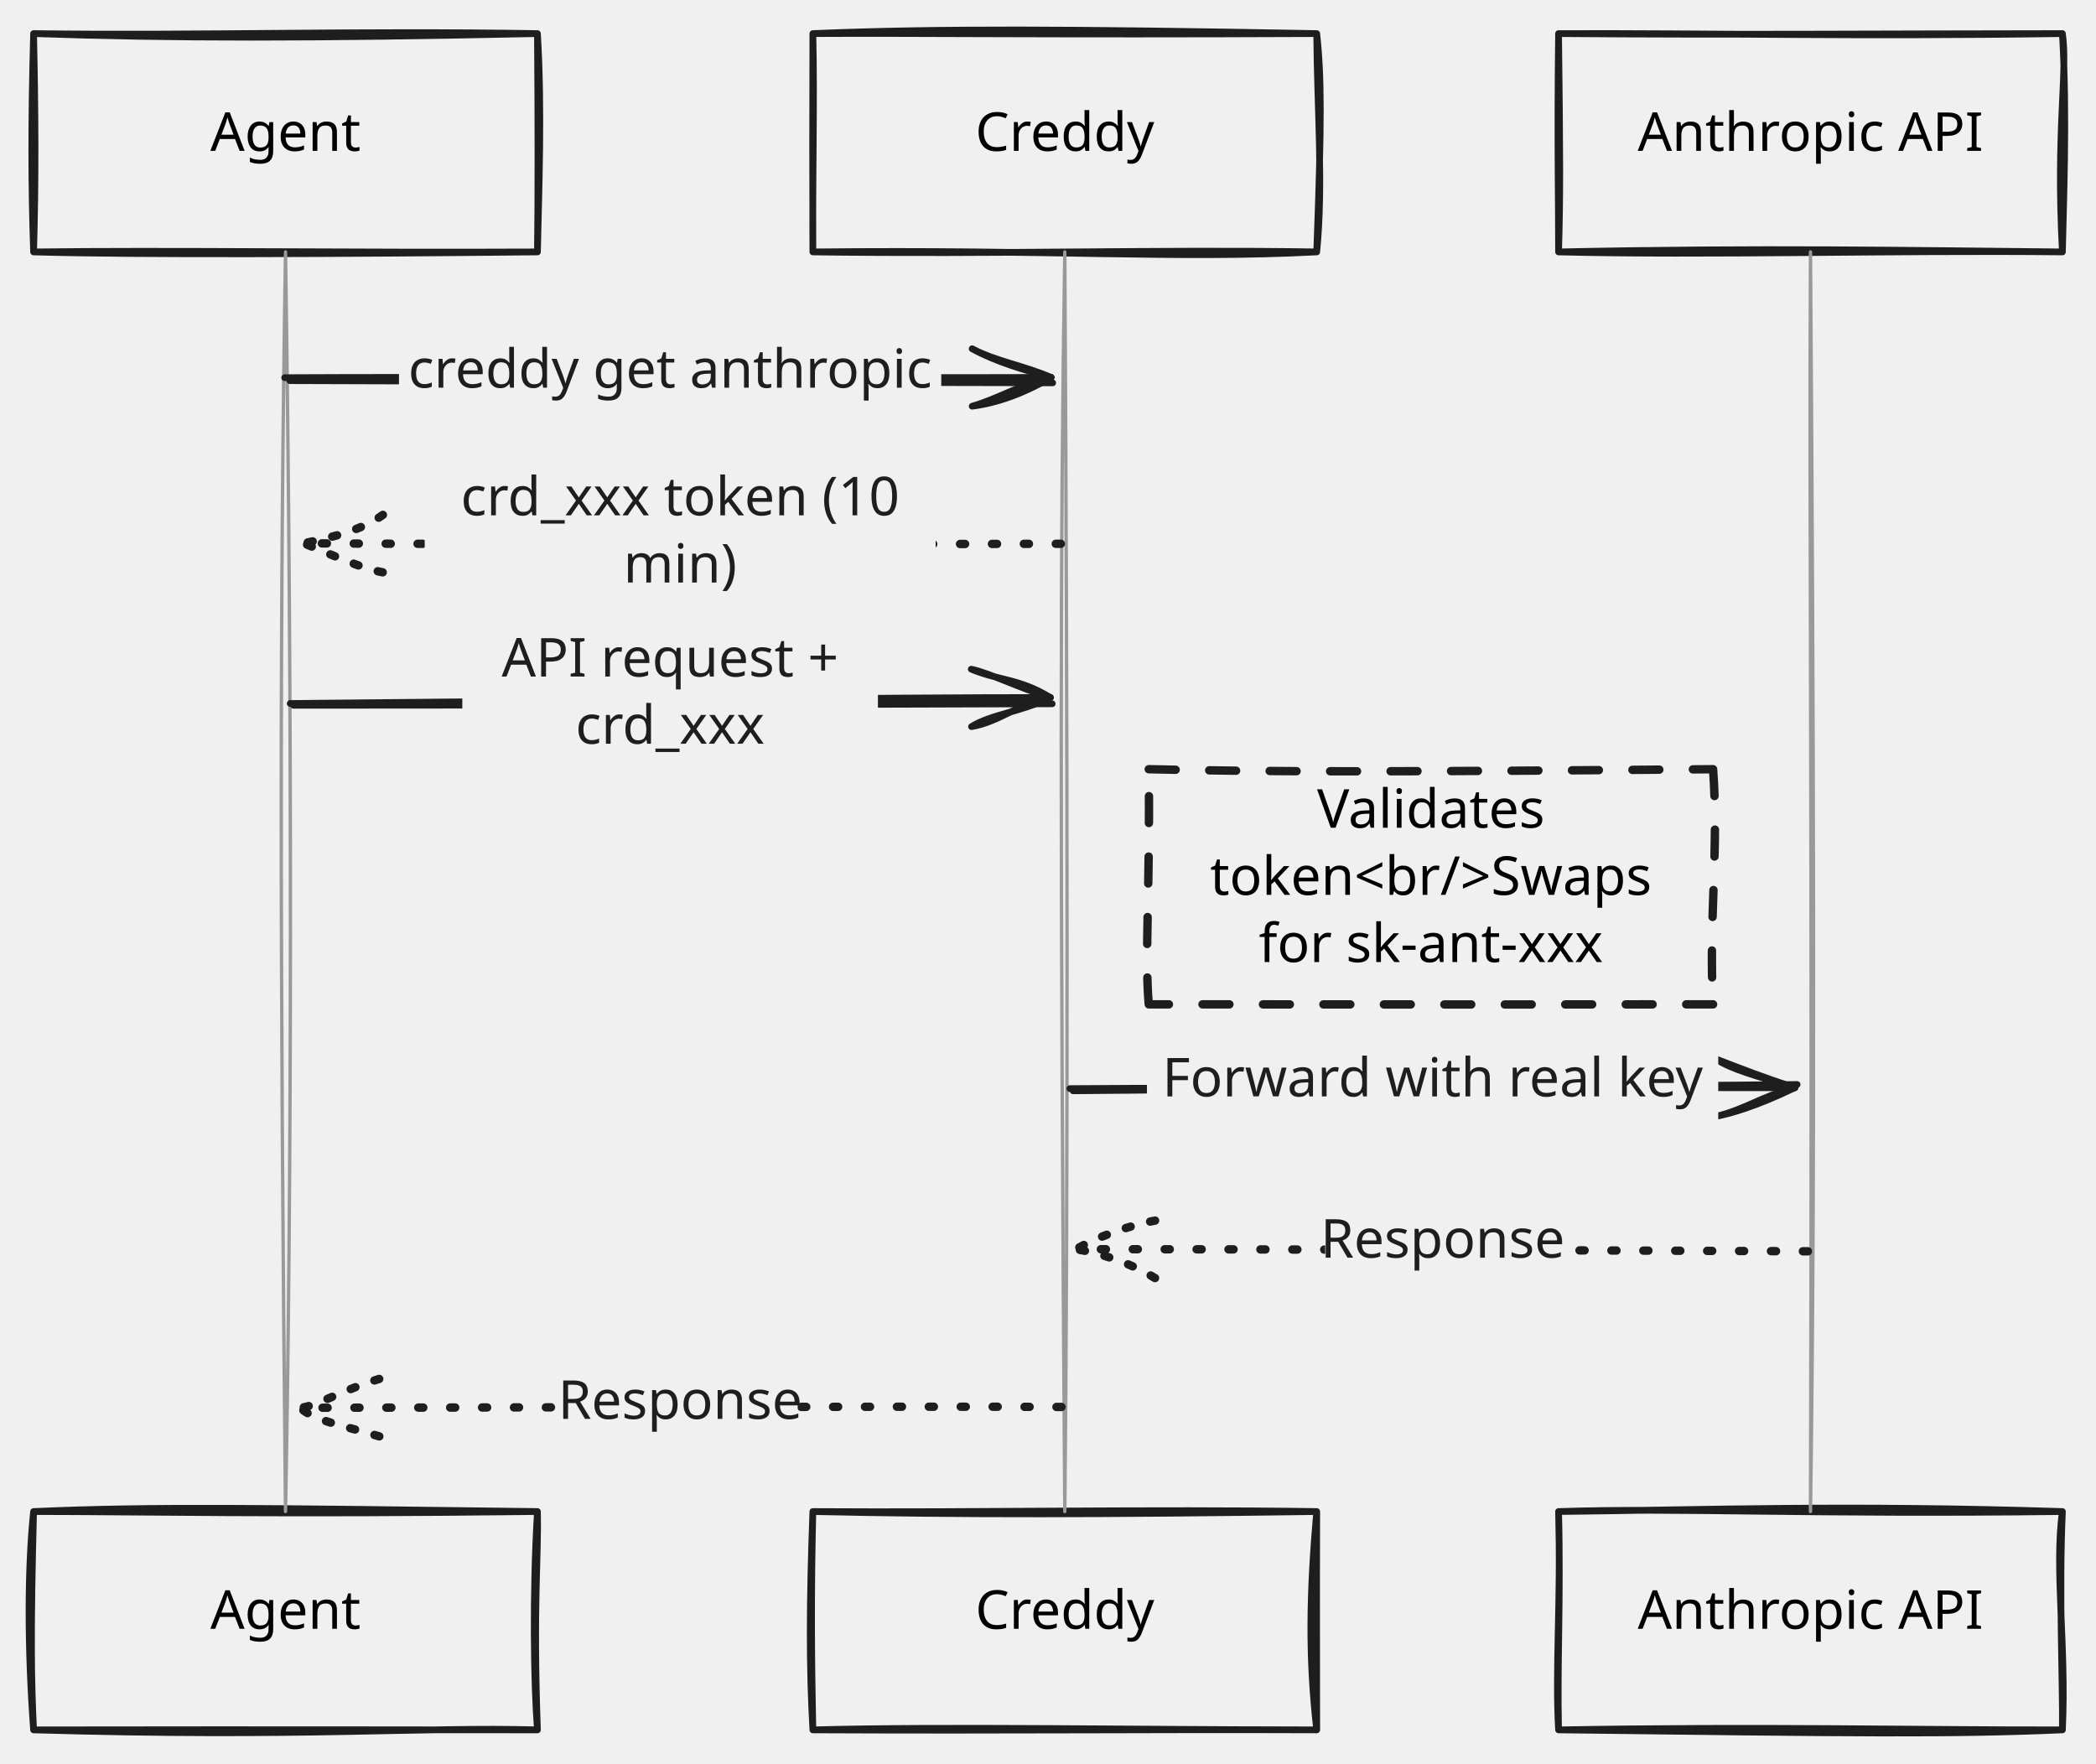
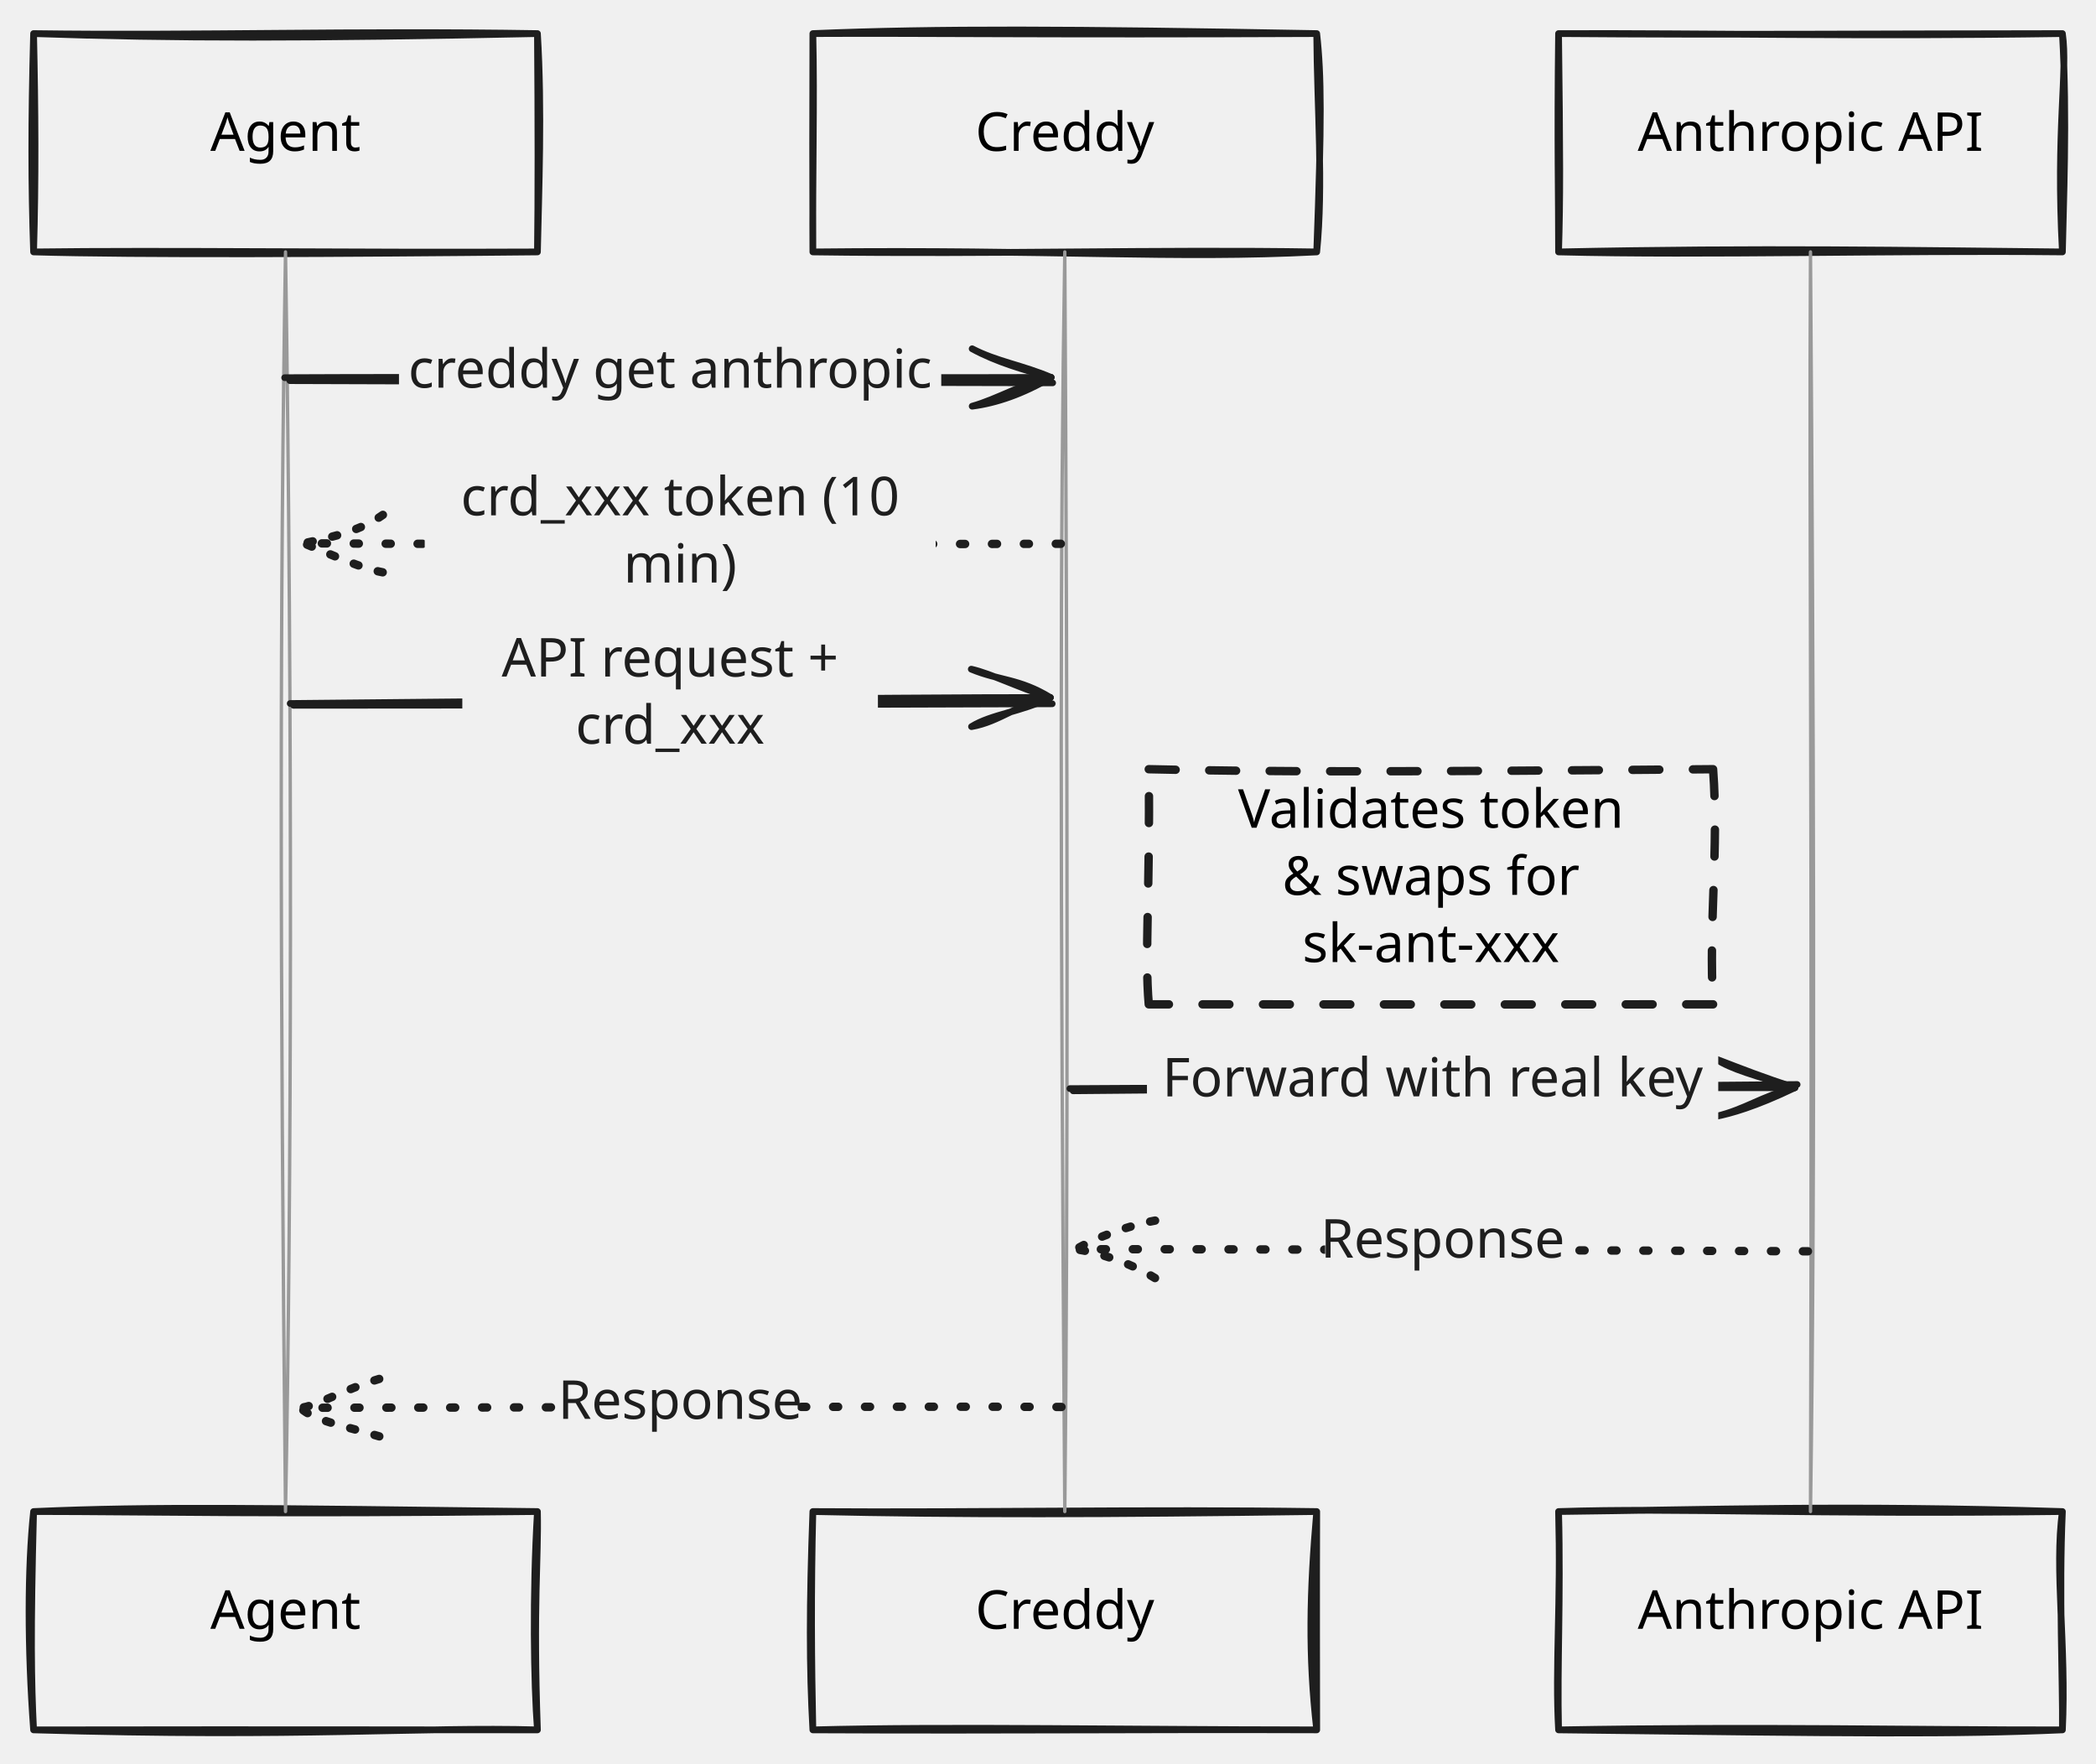
<svg xmlns="http://www.w3.org/2000/svg" version="1.1" viewBox="0 0 624 525" width="1248" height="1050">
  <defs>
    <style class="style-fonts">
      @font-face {
        font-family: "Virgil";
        src: url("https://unpkg.com/@excalidraw/excalidraw@undefined/dist/excalidraw-assets/Virgil.woff2");
      }
      @font-face {
        font-family: "Cascadia";
        src: url("https://unpkg.com/@excalidraw/excalidraw@undefined/dist/excalidraw-assets/Cascadia.woff2");
      }
      @font-face {
        font-family: "Assistant";
        src: url("https://unpkg.com/@excalidraw/excalidraw@undefined/dist/excalidraw-assets/Assistant-Regular.woff2");
      }
    </style>
  </defs>
  <g stroke-linecap="round" transform="translate(10 10) rotate(0 75 32.5)">
    <path d="M0 0 C48.8 0.66, 95.15 -0.89, 150 0 M0 0 C41.32 1.45, 82.73 1.42, 150 0 M150 0 C151.39 22.47, 150.38 47.21, 150 65 M150 0 C150.21 26.04, 150.22 49.47, 150 65 M150 65 C92.5 65.58, 30.6 65.9, 0 65 M150 65 C94.38 65.27, 38.68 64.48, 0 65 M0 65 C-0.69 45.01, -0.72 26.69, 0 0 M0 65 C0.64 43.56, 0.5 22.49, 0 0" stroke="#1e1e1e" stroke-width="2" fill="none" />
  </g>
  <g stroke-linecap="round" transform="translate(10 450) rotate(0 75 32.5)">
    <path d="M0 0 C35.46 -1.59, 69.38 -1, 150 0 M0 0 C35.34 0.03, 70.35 0.93, 150 0 M150 0 C148.53 24.61, 148.93 51.24, 150 65 M150 0 C150.32 14.05, 148.66 27.32, 150 65 M150 65 C115.48 64.03, 80.21 67.35, 0 65 M150 65 C116.78 65.03, 82.76 64.87, 0 65 M0 65 C-1.83 40.46, -1.78 16.82, 0 0 M0 65 C-0.72 50.59, -0.95 36.21, 0 0" stroke="#1e1e1e" stroke-width="2" fill="none" />
  </g>
  <g stroke-linecap="round" transform="translate(242 10) rotate(0 75 32.5)">
    <path d="M0 0 C37.31 -1.55, 76.28 -1.33, 150 0 M0 0 C33.34 -0.18, 67.74 0.36, 150 0 M150 0 C150.13 22.05, 152 45.12, 150 65 M150 0 C151.39 12.51, 151.46 25.81, 150 65 M150 65 C107.92 67.18, 71.07 64.23, 0 65 M150 65 C102.32 64.23, 54.51 65.75, 0 65 M0 65 C-0.17 41.87, 0.48 20.32, 0 0 M0 65 C-0.09 43.46, -0.07 22.58, 0 0" stroke="#1e1e1e" stroke-width="2" fill="none" />
  </g>
  <g stroke-linecap="round" transform="translate(242 450) rotate(0 75 32.5)">
    <path d="M0 0 C48.67 0.33, 99.11 -0.73, 150 0 M0 0 C43.37 0.98, 87.01 0.86, 150 0 M150 0 C147.91 24.01, 147.45 42.66, 150 65 M150 0 C149.91 25.88, 149.99 49.61, 150 65 M150 65 C97.06 64.99, 39.77 63.93, 0 65 M150 65 C103.74 64.79, 59.78 65.28, 0 65 M0 65 C-1.05 46.58, -1.04 27.72, 0 0 M0 65 C-0.44 44.69, -0.6 23.94, 0 0" stroke="#1e1e1e" stroke-width="2" fill="none" />
  </g>
  <g stroke-linecap="round" transform="translate(464 10) rotate(0 75 32.5)">
    <path d="M0 0 C44.51 -0.16, 88.43 0.91, 150 0 M0 0 C50.2 0.41, 99.53 0.03, 150 0 M150 0 C151.67 11.47, 148.02 28.49, 150 65 M150 0 C151.47 25.06, 150.23 52, 150 65 M150 65 C98.44 64.47, 44.39 66.1, 0 65 M150 65 C104.69 64.56, 60.04 63.72, 0 65 M0 65 C0.49 49.21, 0.45 36.81, 0 0 M0 65 C0.02 48.39, -0.41 33.87, 0 0" stroke="#1e1e1e" stroke-width="2" fill="none" />
  </g>
  <g stroke-linecap="round" transform="translate(464 450) rotate(0 75 32.5)">
    <path d="M0 0 C35.67 -1.18, 73.75 0.95, 150 0 M0 0 C43.43 -0.5, 85.67 -2.06, 150 0 M150 0 C147.58 17.08, 151.2 39.93, 150 65 M150 0 C148.91 24.67, 150.16 50.51, 150 65 M150 65 C117.7 66.42, 88.59 66.08, 0 65 M150 65 C106.07 65.05, 60.56 63.93, 0 65 M0 65 C-1.06 46.65, 0.77 26.36, 0 0 M0 65 C-0.45 45.14, 0.66 26.42, 0 0" stroke="#1e1e1e" stroke-width="2" fill="none" />
  </g>
  <g stroke-linecap="round" transform="translate(342 229) rotate(0 84 35)">
    <path d="M0 0 C35.83 0.86, 75.32 0.8, 168 0 M168 0 C169.76 23.72, 166.65 45.56, 168 70 M168 70 C128.08 70.05, 93.92 70.06, 0 70 M0 70 C-1.29 55.2, 0.42 36.01, 0 0" stroke="#1e1e1e" stroke-width="2.5" fill="none" stroke-dasharray="8 10" />
  </g>
  <g stroke-linecap="round">
    <g transform="translate(85 75) rotate(0 0 187.5)">
      <path d="M0 0 C-1.67 103.97, -1.71 207.54, 0 375 M0 0 C2.11 139.87, 1.8 280.43, 0 375" stroke="#999" stroke-width="1" fill="none" />
    </g>
  </g>
  <mask />
  <g stroke-linecap="round">
    <g transform="translate(317 75) rotate(0 0 187.5)">
      <path d="M0 0 C-1.39 87.42, -1.43 176.13, 0 375 M0 0 C0.84 142.81, 0.96 286.23, 0 375" stroke="#999" stroke-width="1" fill="none" />
    </g>
  </g>
  <mask />
  <g stroke-linecap="round">
    <g transform="translate(539 75) rotate(0 0 187.5)">
      <path d="M0 0 C-0.48 84.07, 0.62 168.47, 0 375 M0 0 C0.93 135.29, 1.5 270.89, 0 375" stroke="#999" stroke-width="1" fill="none" />
    </g>
  </g>
  <mask />
  <g mask="url(#mask-0jCfw4Gi7qxSDfyZhiiJi)" stroke-linecap="round">
    <g transform="translate(86 113) rotate(0 113.5 0)">
      <path d="M0.31 0.32 C38.15 0.42, 189.57 0.94, 227.39 0.97 M-1.25 -0.56 C36.53 -0.81, 188.9 -0.48, 226.92 -0.64" stroke="#1e1e1e" stroke-width="2" fill="none" />
    </g>
    <g transform="translate(86 113) rotate(0 113.5 0)">
      <path d="M203.43 7.93 C210.68 6.99, 218.52 4.28, 226.92 -0.64 M203.43 7.93 C210.83 5.87, 218.65 1.1, 226.92 -0.64" stroke="#1e1e1e" stroke-width="2" fill="none" />
    </g>
    <g transform="translate(86 113) rotate(0 113.5 0)">
      <path d="M203.42 -9.17 C210.72 -5.2, 218.57 -2.99, 226.92 -0.64 M203.42 -9.17 C210.66 -5.37, 218.49 -4.27, 226.92 -0.64" stroke="#1e1e1e" stroke-width="2" fill="none" />
    </g>
  </g>
  <mask id="mask-0jCfw4Gi7qxSDfyZhiiJi">
    <rect x="0" y="0" fill="#fff" width="413" height="213" />
    <rect x="118.78" y="103" fill="#000" width="161.44" height="20" opacity="1" />
  </mask>
  <g mask="url(#mask-Tts9bTBDnJZaM43ZNYYo3)" stroke-linecap="round">
    <g transform="translate(316 161) rotate(0 -113.5 0)">
      <path d="M-0.18 0.89 C-37.75 1.05, -187.89 1.08, -225.53 0.74" stroke="#1e1e1e" stroke-width="2.5" fill="none" stroke-dasharray="1.5 8" />
    </g>
    <g transform="translate(316 161) rotate(0 -113.5 0)">
      <path d="M-202.01 -7.72 C-208.28 -3.25, -216.29 -1.22, -225.53 0.74" stroke="#1e1e1e" stroke-width="2.5" fill="none" stroke-dasharray="1.5 6" />
    </g>
    <g transform="translate(316 161) rotate(0 -113.5 0)">
      <path d="M-202.07 9.38 C-208.3 8.21, -216.28 4.61, -225.53 0.74" stroke="#1e1e1e" stroke-width="2.5" fill="none" stroke-dasharray="1.5 6" />
    </g>
  </g>
  <mask id="mask-Tts9bTBDnJZaM43ZNYYo3">
    <rect x="0" y="0" fill="#fff" width="643" height="261" />
    <rect x="126.444" y="141" fill="#000" width="152.112" height="40" opacity="1" />
  </mask>
  <g mask="url(#mask-3n0cuE6aP9NLLeAu6pOjC)" stroke-linecap="round">
    <g transform="translate(86 209) rotate(0 113.5 0)">
      <path d="M1.39 0.97 C39.22 1, 189.91 0.69, 227.24 0.52 M0.4 0.44 C38.15 0.08, 188.81 -1.46, 226.69 -1.34" stroke="#1e1e1e" stroke-width="2" fill="none" />
    </g>
    <g transform="translate(86 209) rotate(0 113.5 0)">
      <path d="M203.23 7.32 C211.49 5.92, 217.4 0.35, 226.69 -1.34 M203.23 7.32 C209.19 3.62, 217.86 3.01, 226.69 -1.34" stroke="#1e1e1e" stroke-width="2" fill="none" />
    </g>
    <g transform="translate(86 209) rotate(0 113.5 0)">
      <path d="M203.16 -9.78 C211.48 -6.32, 217.41 -7.03, 226.69 -1.34 M203.16 -9.78 C209.01 -8.48, 217.7 -4.09, 226.69 -1.34" stroke="#1e1e1e" stroke-width="2" fill="none" />
    </g>
  </g>
  <mask id="mask-3n0cuE6aP9NLLeAu6pOjC">
    <rect x="0" y="0" fill="#fff" width="413" height="309" />
    <rect x="137.636" y="189" fill="#000" width="123.728" height="40" opacity="1" />
  </mask>
  <g mask="url(#mask-50TylFYIUO7Bpd8k77rK3)" stroke-linecap="round">
    <g transform="translate(318 324) rotate(0 108.5 0)">
      <path d="M1.47 0.74 C37.5 0.41, 181.19 -0.85, 217.02 -1.13 M0.52 0.09 C36.41 -0.22, 180.49 -0.16, 216.34 -0.18" stroke="#1e1e1e" stroke-width="2" fill="none" />
    </g>
    <g transform="translate(318 324) rotate(0 108.5 0)">
      <path d="M192.85 8.37 C201.69 6.25, 206.25 2.45, 216.34 -0.18 M192.85 8.37 C197.12 7.51, 204.35 5.58, 216.34 -0.18" stroke="#1e1e1e" stroke-width="2" fill="none" />
    </g>
    <g transform="translate(318 324) rotate(0 108.5 0)">
      <path d="M192.84 -8.73 C201.82 -5.27, 206.38 -3.48, 216.34 -0.18 M192.84 -8.73 C197.26 -5.73, 204.5 -3.79, 216.34 -0.18" stroke="#1e1e1e" stroke-width="2" fill="none" />
    </g>
  </g>
  <mask id="mask-50TylFYIUO7Bpd8k77rK3">
    <rect x="0" y="0" fill="#fff" width="635" height="424" />
    <rect x="341.46" y="314" fill="#000" width="170.08" height="20" opacity="1" />
  </mask>
  <g mask="url(#mask--NN1XGCJ_9UA2Y6MtViFa)" stroke-linecap="round">
    <g transform="translate(538 372) rotate(0 -108.5 0)">
      <path d="M0.24 0.52 C-36.09 0.34, -181.35 -0.18, -217.63 -0.09" stroke="#1e1e1e" stroke-width="2.5" fill="none" stroke-dasharray="1.5 8" />
    </g>
    <g transform="translate(538 372) rotate(0 -108.5 0)">
      <path d="M-194.12 -8.62 C-202 -7.15, -211.81 -3.56, -217.63 -0.09" stroke="#1e1e1e" stroke-width="2.5" fill="none" stroke-dasharray="1.5 6" />
    </g>
    <g transform="translate(538 372) rotate(0 -108.5 0)">
      <path d="M-194.14 8.49 C-202.15 3.54, -211.95 0.73, -217.63 -0.09" stroke="#1e1e1e" stroke-width="2.5" fill="none" stroke-dasharray="1.5 6" />
    </g>
  </g>
  <mask id="mask--NN1XGCJ_9UA2Y6MtViFa">
    <rect x="0" y="0" fill="#fff" width="855" height="472" />
    <rect x="394.524" y="362" fill="#000" width="69.952" height="20" opacity="1" />
  </mask>
  <g mask="url(#mask-73fqLQaCRKB6NlQcNOjzg)" stroke-linecap="round">
    <g transform="translate(316 420) rotate(0 -113.5 0)">
      <path d="M0.02 -1.13 C-37.83 -1.4, -189.01 -0.88, -226.59 -0.89" stroke="#1e1e1e" stroke-width="2.5" fill="none" stroke-dasharray="1.5 8" />
    </g>
    <g transform="translate(316 420) rotate(0 -113.5 0)">
      <path d="M-203.11 -9.48 C-213.88 -6.25, -222.42 -1.11, -226.59 -0.89" stroke="#1e1e1e" stroke-width="2.5" fill="none" stroke-dasharray="1.5 6" />
    </g>
    <g transform="translate(316 420) rotate(0 -113.5 0)">
      <path d="M-203.08 7.62 C-213.97 4.33, -222.52 2.96, -226.59 -0.89" stroke="#1e1e1e" stroke-width="2.5" fill="none" stroke-dasharray="1.5 6" />
    </g>
  </g>
  <mask id="mask-73fqLQaCRKB6NlQcNOjzg">
    <rect x="0" y="0" fill="#fff" width="643" height="520" />
    <rect x="167.524" y="410" fill="#000" width="69.952" height="20" opacity="1" />
  </mask>
  <g transform="translate(63.11201 32.5) rotate(0 21.88799 10)">
    <text x="21.888" y="0" font-family="Virgil, Segoe UI Emoji" font-size="16px" fill="#000" text-anchor="middle" style="white-space: pre;" direction="ltr" dominant-baseline="text-before-edge">Agent</text>
  </g>
  <g transform="translate(63.11201 472.5) rotate(0 21.88799 10)">
    <text x="21.888" y="0" font-family="Virgil, Segoe UI Emoji" font-size="16px" fill="#000" text-anchor="middle" style="white-space: pre;" direction="ltr" dominant-baseline="text-before-edge">Agent</text>
  </g>
  <g transform="translate(291.176 32.5) rotate(0 25.82397 10)">
    <text x="25.824" y="0" font-family="Virgil, Segoe UI Emoji" font-size="16px" fill="#000" text-anchor="middle" style="white-space: pre;" direction="ltr" dominant-baseline="text-before-edge">Creddy</text>
  </g>
  <g transform="translate(291.176 472.5) rotate(0 25.82397 10)">
    <text x="25.824" y="0" font-family="Virgil, Segoe UI Emoji" font-size="16px" fill="#000" text-anchor="middle" style="white-space: pre;" direction="ltr" dominant-baseline="text-before-edge">Creddy</text>
  </g>
  <g transform="translate(485.064 32.5) rotate(0 53.93595 10)">
    <text x="53.936" y="0" font-family="Virgil, Segoe UI Emoji" font-size="16px" fill="#000" text-anchor="middle" style="white-space: pre;" direction="ltr" dominant-baseline="text-before-edge">Anthropic API</text>
  </g>
  <g transform="translate(485.064 472.5) rotate(0 53.93595 10)">
    <text x="53.936" y="0" font-family="Virgil, Segoe UI Emoji" font-size="16px" fill="#000" text-anchor="middle" style="white-space: pre;" direction="ltr" dominant-baseline="text-before-edge">Anthropic API</text>
  </g>
  <g transform="translate(357.456 234) rotate(0 68.54395 30)">
-     <text x="68.544" y="0" font-family="Virgil, Segoe UI Emoji" font-size="16px" fill="#000" text-anchor="middle" style="white-space: pre;" direction="ltr" dominant-baseline="text-before-edge">Validates </text>
-     <text x="68.544" y="20" font-family="Virgil, Segoe UI Emoji" font-size="16px" fill="#000" text-anchor="middle" style="white-space: pre;" direction="ltr" dominant-baseline="text-before-edge">token&lt;br/&gt;Swaps </text>
-     <text x="68.544" y="40" font-family="Virgil, Segoe UI Emoji" font-size="16px" fill="#000" text-anchor="middle" style="white-space: pre;" direction="ltr" dominant-baseline="text-before-edge">for sk-ant-xxx</text>
+     <text x="68.544" y="0" font-family="Virgil, Segoe UI Emoji" font-size="16px" fill="#000" text-anchor="middle" style="white-space: pre;" direction="ltr" dominant-baseline="text-before-edge">Validates token</text>
+     <text x="68.544" y="20" font-family="Virgil, Segoe UI Emoji" font-size="16px" fill="#000" text-anchor="middle" style="white-space: pre;" direction="ltr" dominant-baseline="text-before-edge">&amp; swaps for</text>
+     <text x="68.544" y="40" font-family="Virgil, Segoe UI Emoji" font-size="16px" fill="#000" text-anchor="middle" style="white-space: pre;" direction="ltr" dominant-baseline="text-before-edge">sk-ant-xxx</text>
  </g>
  <g transform="translate(118.7801 103) rotate(0 80.29232 10.15748)">
    <text x="80.72" y="0" font-family="Virgil, Segoe UI Emoji" font-size="16px" fill="#1e1e1e" text-anchor="middle" style="white-space: pre;" direction="ltr" dominant-baseline="text-before-edge">creddy get anthropic</text>
  </g>
  <g transform="translate(126.444 141) rotate(0 76.70076 20.87498)">
    <text x="76.056" y="0" font-family="Virgil, Segoe UI Emoji" font-size="16px" fill="#1e1e1e" text-anchor="middle" style="white-space: pre;" direction="ltr" dominant-baseline="text-before-edge">crd_xxx token (10 </text>
    <text x="76.056" y="20" font-family="Virgil, Segoe UI Emoji" font-size="16px" fill="#1e1e1e" text-anchor="middle" style="white-space: pre;" direction="ltr" dominant-baseline="text-before-edge">min)</text>
  </g>
  <g transform="translate(137.636 189) rotate(0 62.18799 19.81532)">
    <text x="61.864" y="0" font-family="Virgil, Segoe UI Emoji" font-size="16px" fill="#1e1e1e" text-anchor="middle" style="white-space: pre;" direction="ltr" dominant-baseline="text-before-edge">API request + </text>
    <text x="61.864" y="20" font-family="Virgil, Segoe UI Emoji" font-size="16px" fill="#1e1e1e" text-anchor="middle" style="white-space: pre;" direction="ltr" dominant-baseline="text-before-edge">crd_xxx</text>
  </g>
  <g transform="translate(341.4601 314) rotate(0 85.30888 9.809008)">
    <text x="85.04" y="0" font-family="Virgil, Segoe UI Emoji" font-size="16px" fill="#1e1e1e" text-anchor="middle" style="white-space: pre;" direction="ltr" dominant-baseline="text-before-edge">Forward with real key</text>
  </g>
  <g transform="translate(394.524 362) rotate(0 34.78498 10.20806)">
    <text x="34.976" y="0" font-family="Virgil, Segoe UI Emoji" font-size="16px" fill="#1e1e1e" text-anchor="middle" style="white-space: pre;" direction="ltr" dominant-baseline="text-before-edge">Response</text>
  </g>
  <g transform="translate(167.524 410) rotate(0 35.18883 8.954509)">
    <text x="34.976" y="0" font-family="Virgil, Segoe UI Emoji" font-size="16px" fill="#1e1e1e" text-anchor="middle" style="white-space: pre;" direction="ltr" dominant-baseline="text-before-edge">Response</text>
  </g>
</svg>
